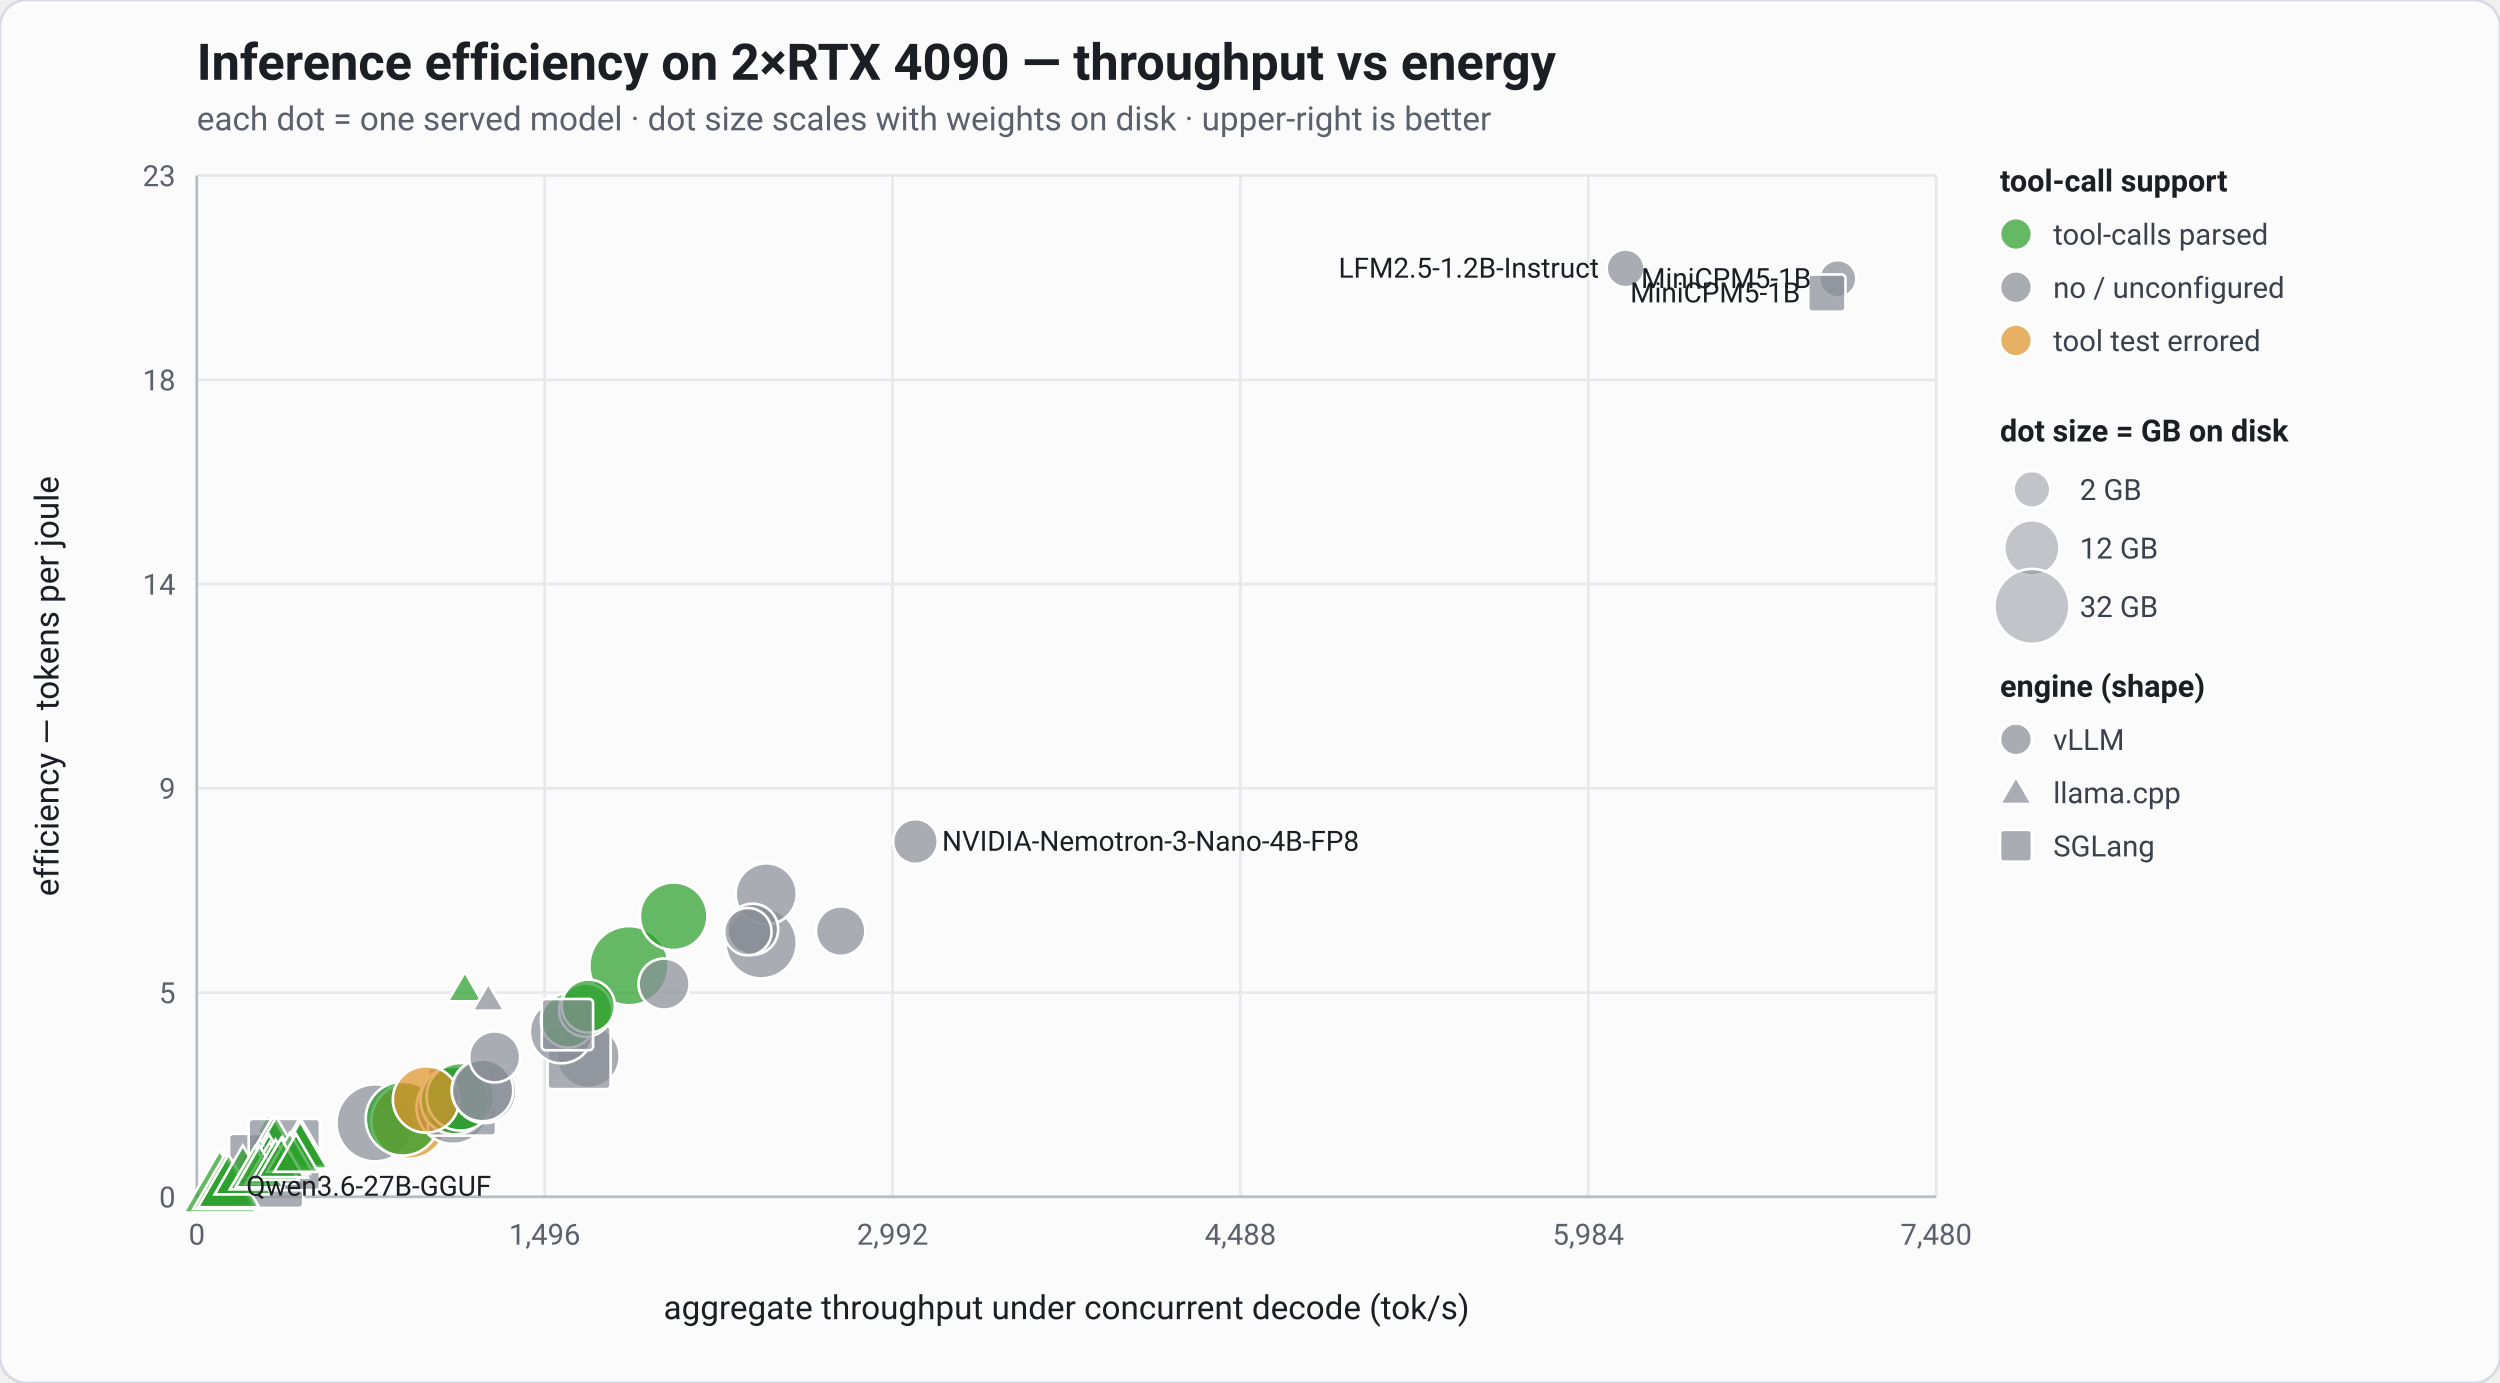
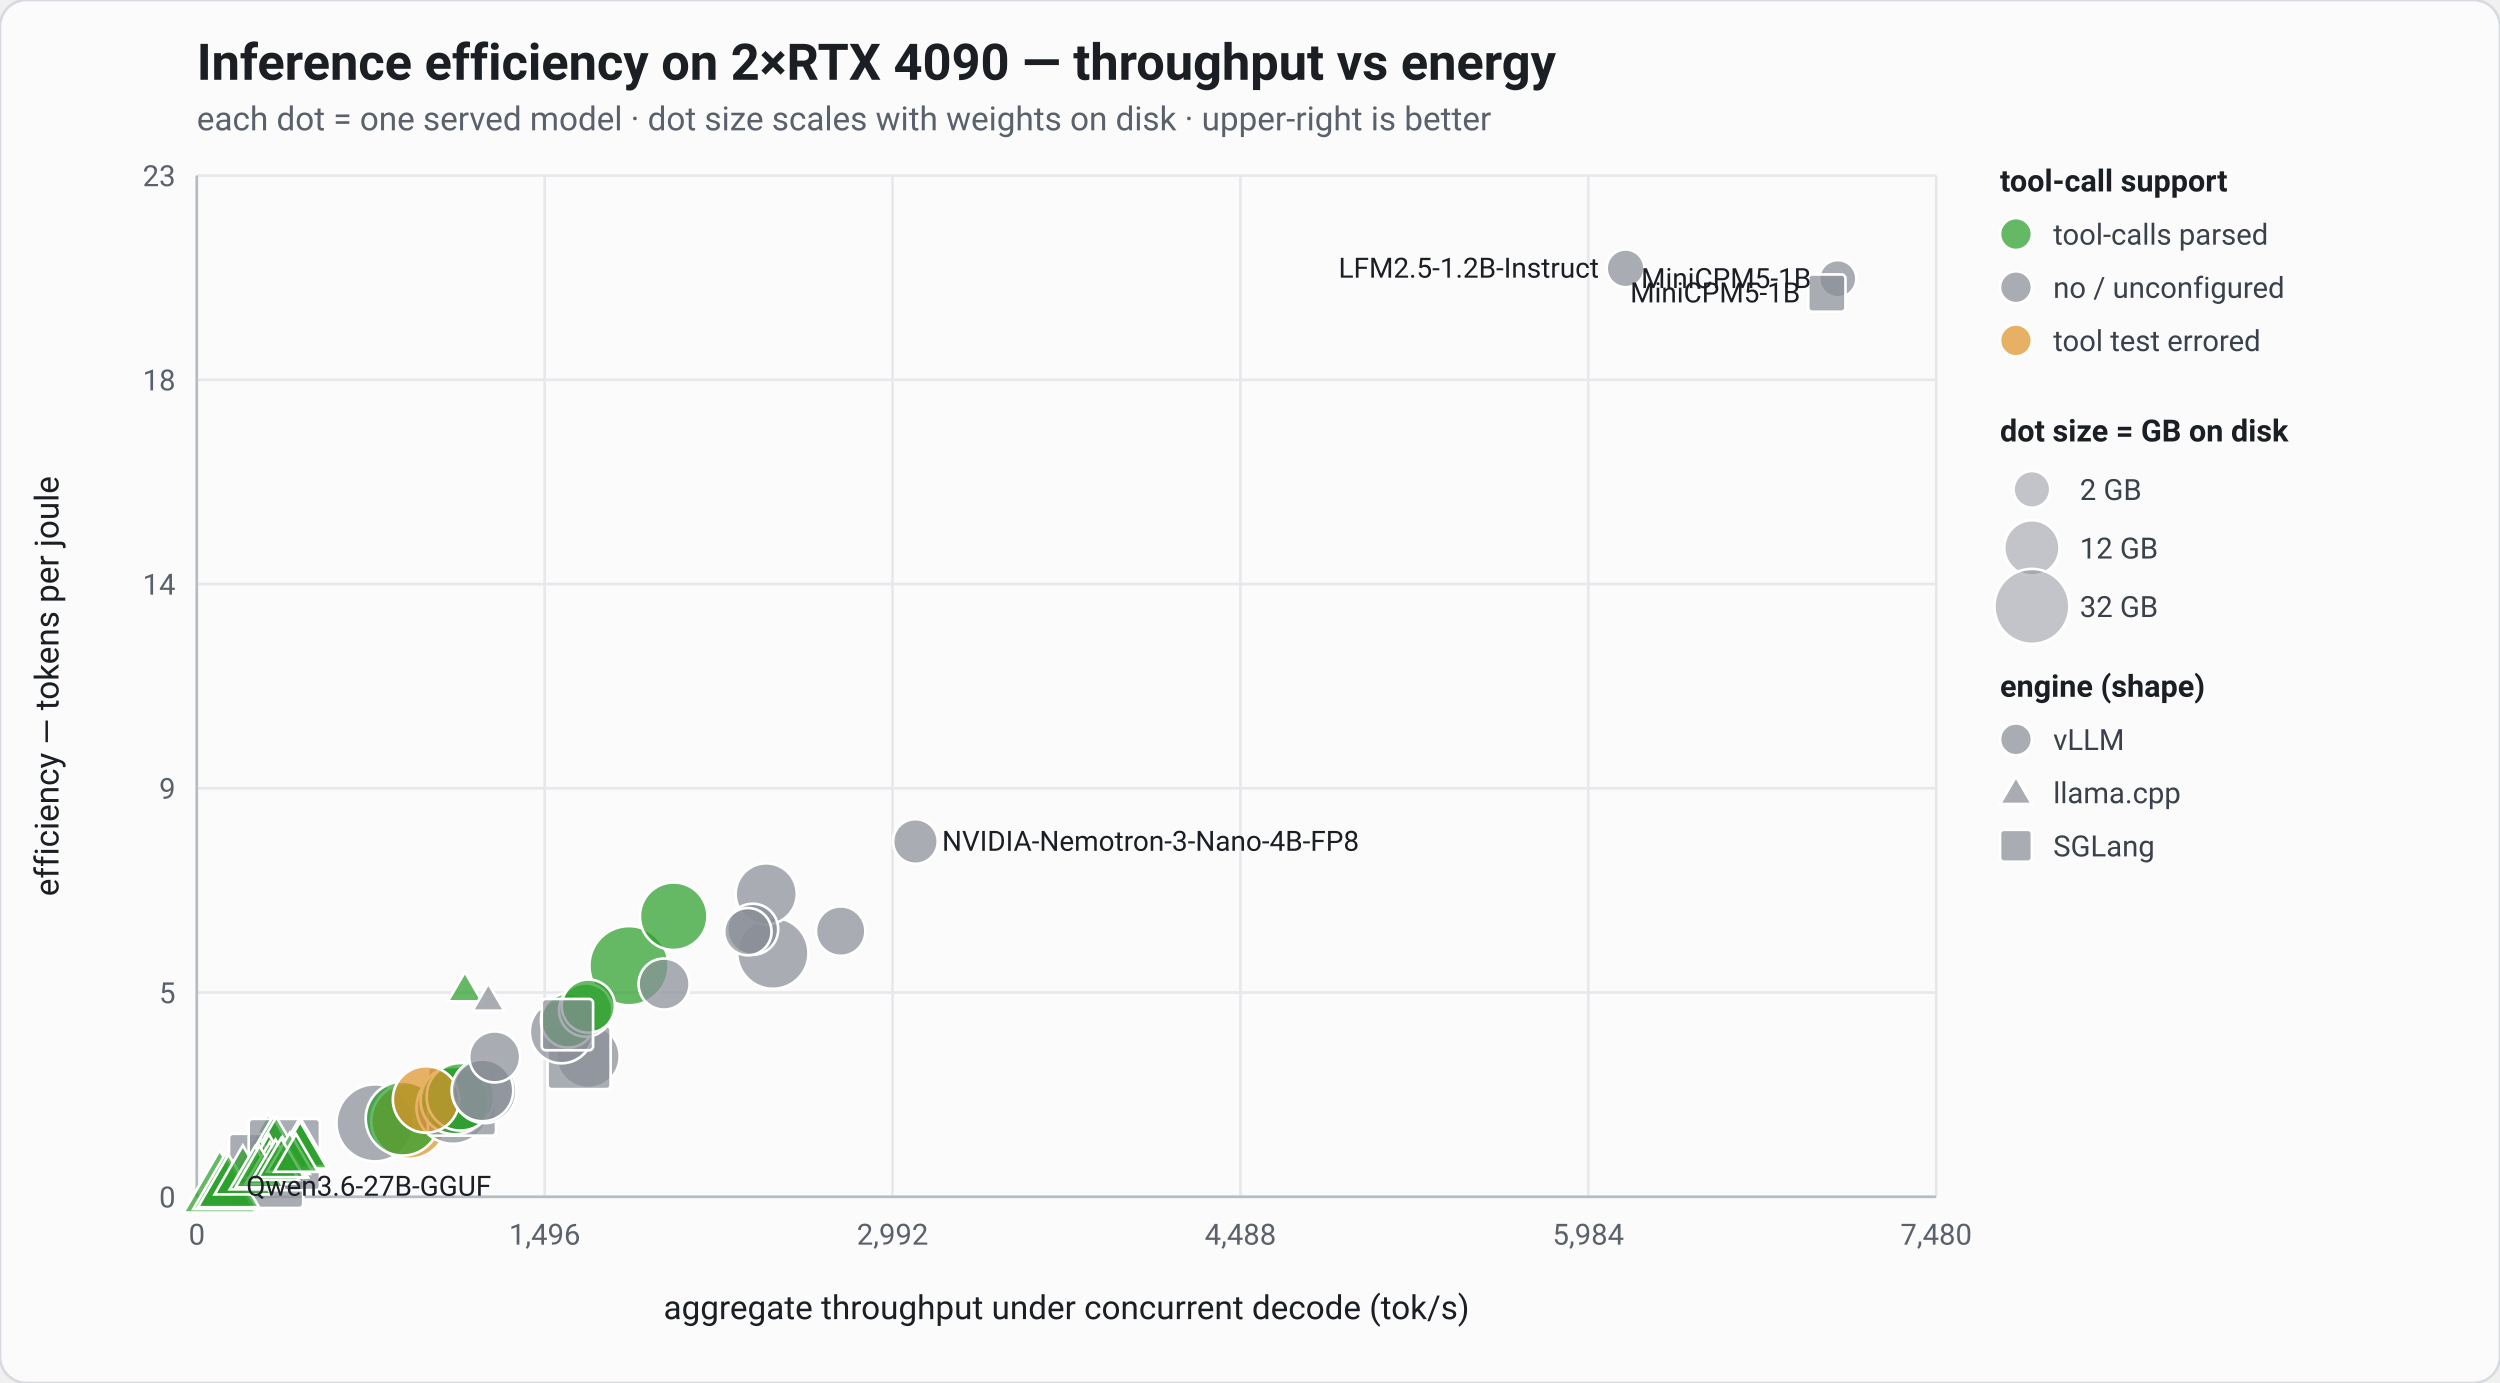
<svg xmlns="http://www.w3.org/2000/svg" width="940" height="520" viewBox="0 0 940 520" font-family="-apple-system,Segoe UI,Roboto,sans-serif">
  <rect x="0" y="0" width="940" height="520" rx="10" fill="#fbfbfc" stroke="#d7dae0" />
  <text x="74" y="30" font-size="19" font-weight="700" fill="#1b1f24">Inference efficiency on 2×RTX 4090 — throughput vs energy</text>
  <text x="74" y="49" font-size="12.5" fill="#5b616b">each dot = one served model · dot size scales with weights on disk · upper-right is better</text>
  <line x1="74.0" y1="66" x2="74.0" y2="450" stroke="#e6e8eb" />
  <text x="74.0" y="468" font-size="11" fill="#5b616b" text-anchor="middle">0</text>
  <line x1="74" y1="450.0" x2="728" y2="450.0" stroke="#e6e8eb" />
  <text x="66" y="454.0" font-size="11" fill="#5b616b" text-anchor="end">0</text>
  <line x1="204.8" y1="66" x2="204.8" y2="450" stroke="#e6e8eb" />
  <text x="204.8" y="468" font-size="11" fill="#5b616b" text-anchor="middle">1,496</text>
  <line x1="74" y1="373.2" x2="728" y2="373.2" stroke="#e6e8eb" />
  <text x="66" y="377.2" font-size="11" fill="#5b616b" text-anchor="end">5</text>
  <line x1="335.6" y1="66" x2="335.6" y2="450" stroke="#e6e8eb" />
  <text x="335.6" y="468" font-size="11" fill="#5b616b" text-anchor="middle">2,992</text>
  <line x1="74" y1="296.4" x2="728" y2="296.4" stroke="#e6e8eb" />
  <text x="66" y="300.4" font-size="11" fill="#5b616b" text-anchor="end">9</text>
  <line x1="466.4" y1="66" x2="466.4" y2="450" stroke="#e6e8eb" />
  <text x="466.4" y="468" font-size="11" fill="#5b616b" text-anchor="middle">4,488</text>
  <line x1="74" y1="219.6" x2="728" y2="219.6" stroke="#e6e8eb" />
  <text x="66" y="223.6" font-size="11" fill="#5b616b" text-anchor="end">14</text>
  <line x1="597.2" y1="66" x2="597.2" y2="450" stroke="#e6e8eb" />
  <text x="597.2" y="468" font-size="11" fill="#5b616b" text-anchor="middle">5,984</text>
  <line x1="74" y1="142.8" x2="728" y2="142.8" stroke="#e6e8eb" />
  <text x="66" y="146.8" font-size="11" fill="#5b616b" text-anchor="end">18</text>
  <line x1="728.0" y1="66" x2="728.0" y2="450" stroke="#e6e8eb" />
  <text x="728.0" y="468" font-size="11" fill="#5b616b" text-anchor="middle">7,480</text>
  <line x1="74" y1="66.0" x2="728" y2="66.0" stroke="#e6e8eb" />
  <text x="66" y="70.0" font-size="11" fill="#5b616b" text-anchor="end">23</text>
  <line x1="74" y1="450" x2="728" y2="450" stroke="#b7bcc4" />
  <line x1="74" y1="66" x2="74" y2="450" stroke="#b7bcc4" />
  <text x="401.0" y="496" font-size="12.5" fill="#1b1f24" text-anchor="middle">aggregate throughput under concurrent decode (tok/s)</text>
  <text x="22" y="258.0" font-size="12.5" fill="#1b1f24" text-anchor="middle" transform="rotate(-90 22 258.0)">efficiency — tokens per joule</text>
  <circle cx="236.5" cy="363.1" r="14.9" fill="#2ca02c" fill-opacity="0.72" stroke="#ffffff" stroke-width="1" />
  <polygon points="100.8,418.8 86.0,444.3 115.7,444.3" fill="#2ca02c" fill-opacity="0.72" stroke="#ffffff" stroke-width="1" />
  <circle cx="141.0" cy="422.2" r="14.5" fill="#8a8f98" fill-opacity="0.72" stroke="#ffffff" stroke-width="1" />
  <circle cx="153.8" cy="421.5" r="14.2" fill="#e0952b" fill-opacity="0.72" stroke="#ffffff" stroke-width="1" />
  <circle cx="151.4" cy="420.6" r="13.9" fill="#2ca02c" fill-opacity="0.72" stroke="#ffffff" stroke-width="1" />
  <rect x="86.1" y="426.3" width="27.9" height="27.9" rx="1.5" fill="#8a8f98" fill-opacity="0.72" stroke="#ffffff" stroke-width="1" />
  <circle cx="170.3" cy="416.4" r="13.7" fill="#8a8f98" fill-opacity="0.72" stroke="#ffffff" stroke-width="1" />
  <polygon points="82.6,432.5 69.0,455.9 96.2,455.9" fill="#2ca02c" fill-opacity="0.72" stroke="#ffffff" stroke-width="1" />
-   <circle cx="286.2" cy="354.5" r="13.4" fill="#8a8f98" fill-opacity="0.72" stroke="#ffffff" stroke-width="1" />
+   <circle cx="290.6" cy="358.4" r="13.4" fill="#8a8f98" fill-opacity="0.72" stroke="#ffffff" stroke-width="1" />
  <rect x="93.5" y="420.7" width="26.8" height="26.8" rx="1.5" fill="#8a8f98" fill-opacity="0.72" stroke="#ffffff" stroke-width="1" />
  <polygon points="102.6,419.9 89.3,442.7 115.8,442.7" fill="#2ca02c" fill-opacity="0.72" stroke="#ffffff" stroke-width="1" />
  <circle cx="171.2" cy="414.2" r="12.8" fill="#2ca02c" fill-opacity="0.72" stroke="#ffffff" stroke-width="1" />
  <rect x="160.9" y="401.4" width="25.6" height="25.6" rx="1.5" fill="#8a8f98" fill-opacity="0.72" stroke="#ffffff" stroke-width="1" />
  <circle cx="170.9" cy="413.7" r="12.8" fill="#2ca02c" fill-opacity="0.72" stroke="#ffffff" stroke-width="1" />
  <circle cx="253.3" cy="344.5" r="12.7" fill="#2ca02c" fill-opacity="0.72" stroke="#ffffff" stroke-width="1" />
  <circle cx="173.1" cy="412.4" r="12.7" fill="#2ca02c" fill-opacity="0.72" stroke="#ffffff" stroke-width="1" />
  <polygon points="103.9,420.0 91.4,441.4 116.4,441.4" fill="#2ca02c" fill-opacity="0.72" stroke="#ffffff" stroke-width="1" />
  <circle cx="160.2" cy="413.4" r="12.5" fill="#e0952b" fill-opacity="0.72" stroke="#ffffff" stroke-width="1" />
  <polygon points="84.7,433.9 72.7,454.6 96.7,454.6" fill="#2ca02c" fill-opacity="0.72" stroke="#ffffff" stroke-width="1" />
  <circle cx="182.2" cy="410.3" r="12.0" fill="#8a8f98" fill-opacity="0.72" stroke="#ffffff" stroke-width="1" />
  <circle cx="221.1" cy="397.2" r="11.9" fill="#8a8f98" fill-opacity="0.72" stroke="#ffffff" stroke-width="1" />
  <rect x="205.9" y="385.8" width="23.7" height="23.7" rx="1.5" fill="#8a8f98" fill-opacity="0.72" stroke="#ffffff" stroke-width="1" />
  <circle cx="211.1" cy="387.9" r="11.9" fill="#8a8f98" fill-opacity="0.72" stroke="#ffffff" stroke-width="1" />
  <circle cx="181.4" cy="410.0" r="11.6" fill="#8a8f98" fill-opacity="0.72" stroke="#ffffff" stroke-width="1" />
  <circle cx="288.1" cy="336.1" r="11.5" fill="#8a8f98" fill-opacity="0.72" stroke="#ffffff" stroke-width="1" />
  <polygon points="85.9,434.1 74.4,453.9 97.4,453.9" fill="#2ca02c" fill-opacity="0.72" stroke="#ffffff" stroke-width="1" />
  <polygon points="91.3,430.7 80.7,449.1 102.0,449.1" fill="#2ca02c" fill-opacity="0.72" stroke="#ffffff" stroke-width="1" />
  <polygon points="112.9,420.4 102.5,438.3 123.3,438.3" fill="#2ca02c" fill-opacity="0.72" stroke="#ffffff" stroke-width="1" />
  <polygon points="112.4,421.0 102.1,438.7 122.7,438.7" fill="#2ca02c" fill-opacity="0.72" stroke="#ffffff" stroke-width="1" />
  <polygon points="112.9,421.7 102.6,439.4 123.2,439.4" fill="#2ca02c" fill-opacity="0.72" stroke="#ffffff" stroke-width="1" />
  <circle cx="213.6" cy="383.7" r="10.2" fill="#2ca02c" fill-opacity="0.72" stroke="#ffffff" stroke-width="1" />
  <circle cx="220.2" cy="379.8" r="10.0" fill="#2ca02c" fill-opacity="0.72" stroke="#ffffff" stroke-width="1" />
  <circle cx="221.2" cy="378.3" r="10.0" fill="#2ca02c" fill-opacity="0.72" stroke="#ffffff" stroke-width="1" />
  <polygon points="97.9,428.4 88.1,445.2 107.6,445.2" fill="#2ca02c" fill-opacity="0.72" stroke="#ffffff" stroke-width="1" />
  <circle cx="249.7" cy="370.0" r="9.6" fill="#8a8f98" fill-opacity="0.72" stroke="#ffffff" stroke-width="1" />
  <rect x="203.7" y="375.6" width="19.3" height="19.3" rx="1.5" fill="#8a8f98" fill-opacity="0.72" stroke="#ffffff" stroke-width="1" />
  <circle cx="186.0" cy="397.4" r="9.6" fill="#8a8f98" fill-opacity="0.72" stroke="#ffffff" stroke-width="1" />
  <circle cx="283.0" cy="349.4" r="9.6" fill="#8a8f98" fill-opacity="0.72" stroke="#ffffff" stroke-width="1" />
  <polygon points="101.1,426.5 91.6,442.8 110.6,442.8" fill="#2ca02c" fill-opacity="0.72" stroke="#ffffff" stroke-width="1" />
  <polygon points="95.9,431.0 86.4,447.2 105.3,447.2" fill="#2ca02c" fill-opacity="0.72" stroke="#ffffff" stroke-width="1" />
  <circle cx="316.1" cy="350.1" r="9.3" fill="#8a8f98" fill-opacity="0.72" stroke="#ffffff" stroke-width="1" />
  <polygon points="101.5,429.4 92.3,445.1 110.6,445.1" fill="#2ca02c" fill-opacity="0.72" stroke="#ffffff" stroke-width="1" />
  <polygon points="97.6,430.8 88.6,446.4 106.6,446.4" fill="#2ca02c" fill-opacity="0.72" stroke="#ffffff" stroke-width="1" />
  <circle cx="281.2" cy="350.3" r="8.9" fill="#8a8f98" fill-opacity="0.72" stroke="#ffffff" stroke-width="1" />
  <polygon points="106.2,427.5 97.3,442.7 115.0,442.7" fill="#2ca02c" fill-opacity="0.72" stroke="#ffffff" stroke-width="1" />
  <polygon points="103.6,428.5 94.7,443.7 112.4,443.7" fill="#2ca02c" fill-opacity="0.72" stroke="#ffffff" stroke-width="1" />
  <polygon points="109.0,425.9 100.4,440.6 117.5,440.6" fill="#2ca02c" fill-opacity="0.72" stroke="#ffffff" stroke-width="1" />
  <polygon points="105.7,428.0 97.2,442.6 114.3,442.6" fill="#2ca02c" fill-opacity="0.72" stroke="#ffffff" stroke-width="1" />
  <circle cx="344.2" cy="316.4" r="8.4" fill="#8a8f98" fill-opacity="0.72" stroke="#ffffff" stroke-width="1" />
  <polygon points="111.3,426.4 103.1,440.6 119.6,440.6" fill="#2ca02c" fill-opacity="0.72" stroke="#ffffff" stroke-width="1" />
  <circle cx="611.2" cy="100.9" r="7.1" fill="#8a8f98" fill-opacity="0.72" stroke="#ffffff" stroke-width="1" />
  <circle cx="691.0" cy="104.8" r="7.0" fill="#8a8f98" fill-opacity="0.72" stroke="#ffffff" stroke-width="1" />
  <rect x="679.9" y="103.2" width="14.0" height="14.0" rx="1.5" fill="#8a8f98" fill-opacity="0.72" stroke="#ffffff" stroke-width="1" />
  <polygon points="174.8,365.5 168.4,376.5 181.2,376.5" fill="#2ca02c" fill-opacity="0.72" stroke="#ffffff" stroke-width="1" />
  <polygon points="183.6,369.8 177.7,380.0 189.6,380.0" fill="#8a8f98" fill-opacity="0.72" stroke="#ffffff" stroke-width="1" />
  <text x="601.2" y="104.4" font-size="10.5" fill="#1b1f24" text-anchor="end">LFM2.5-1.2B-Instruct</text>
  <text x="681.0" y="108.3" font-size="10.5" fill="#1b1f24" text-anchor="end">MiniCPM5-1B</text>
  <text x="676.9" y="113.7" font-size="10.5" fill="#1b1f24" text-anchor="end">MiniCPM5-1B</text>
  <text x="354.2" y="319.9" font-size="10.5" fill="#1b1f24" text-anchor="start">NVIDIA-Nemotron-3-Nano-4B-FP8</text>
  <text x="92.6" y="449.6" font-size="10.5" fill="#1b1f24" text-anchor="start">Qwen3.6-27B-GGUF</text>
  <text x="752" y="72" font-size="11.5" font-weight="700" fill="#1b1f24">tool-call support</text>
  <circle cx="758" cy="88.0" r="6" fill="#2ca02c" fill-opacity="0.72" stroke="#ffffff" />
  <text x="772" y="92" font-size="11" fill="#3b414a">tool-calls parsed</text>
  <circle cx="758" cy="108.0" r="6" fill="#8a8f98" fill-opacity="0.72" stroke="#ffffff" />
  <text x="772" y="112" font-size="11" fill="#3b414a">no / unconfigured</text>
  <circle cx="758" cy="128.0" r="6" fill="#e0952b" fill-opacity="0.72" stroke="#ffffff" />
  <text x="772" y="132" font-size="11" fill="#3b414a">tool test errored</text>
  <text x="752" y="166" font-size="11.5" font-weight="700" fill="#1b1f24">dot size = GB on disk</text>
  <circle cx="764" cy="184.0" r="6.9" fill="#8a8f98" fill-opacity="0.5" stroke="#ffffff" />
  <text x="782" y="188" font-size="11" fill="#3b414a">2 GB</text>
  <circle cx="764" cy="206.0" r="10.4" fill="#8a8f98" fill-opacity="0.5" stroke="#ffffff" />
  <text x="782" y="210" font-size="11" fill="#3b414a">12 GB</text>
  <circle cx="764" cy="228.0" r="14.1" fill="#8a8f98" fill-opacity="0.5" stroke="#ffffff" />
  <text x="782" y="232" font-size="11" fill="#3b414a">32 GB</text>
  <text x="752" y="262" font-size="11.5" font-weight="700" fill="#1b1f24">engine (shape)</text>
  <circle cx="758.0" cy="278.0" r="6.0" fill="#8a8f98" fill-opacity="0.72" stroke="#ffffff" stroke-width="1" />
  <text x="772" y="282" font-size="11" fill="#3b414a">vLLM</text>
  <polygon points="758.0,292.0 752.0,302.3 764.0,302.3" fill="#8a8f98" fill-opacity="0.72" stroke="#ffffff" stroke-width="1" />
  <text x="772" y="302" font-size="11" fill="#3b414a">llama.cpp</text>
  <rect x="752.0" y="312.0" width="12.0" height="12.0" rx="1.5" fill="#8a8f98" fill-opacity="0.72" stroke="#ffffff" stroke-width="1" />
  <text x="772" y="322" font-size="11" fill="#3b414a">SGLang</text>
</svg>
